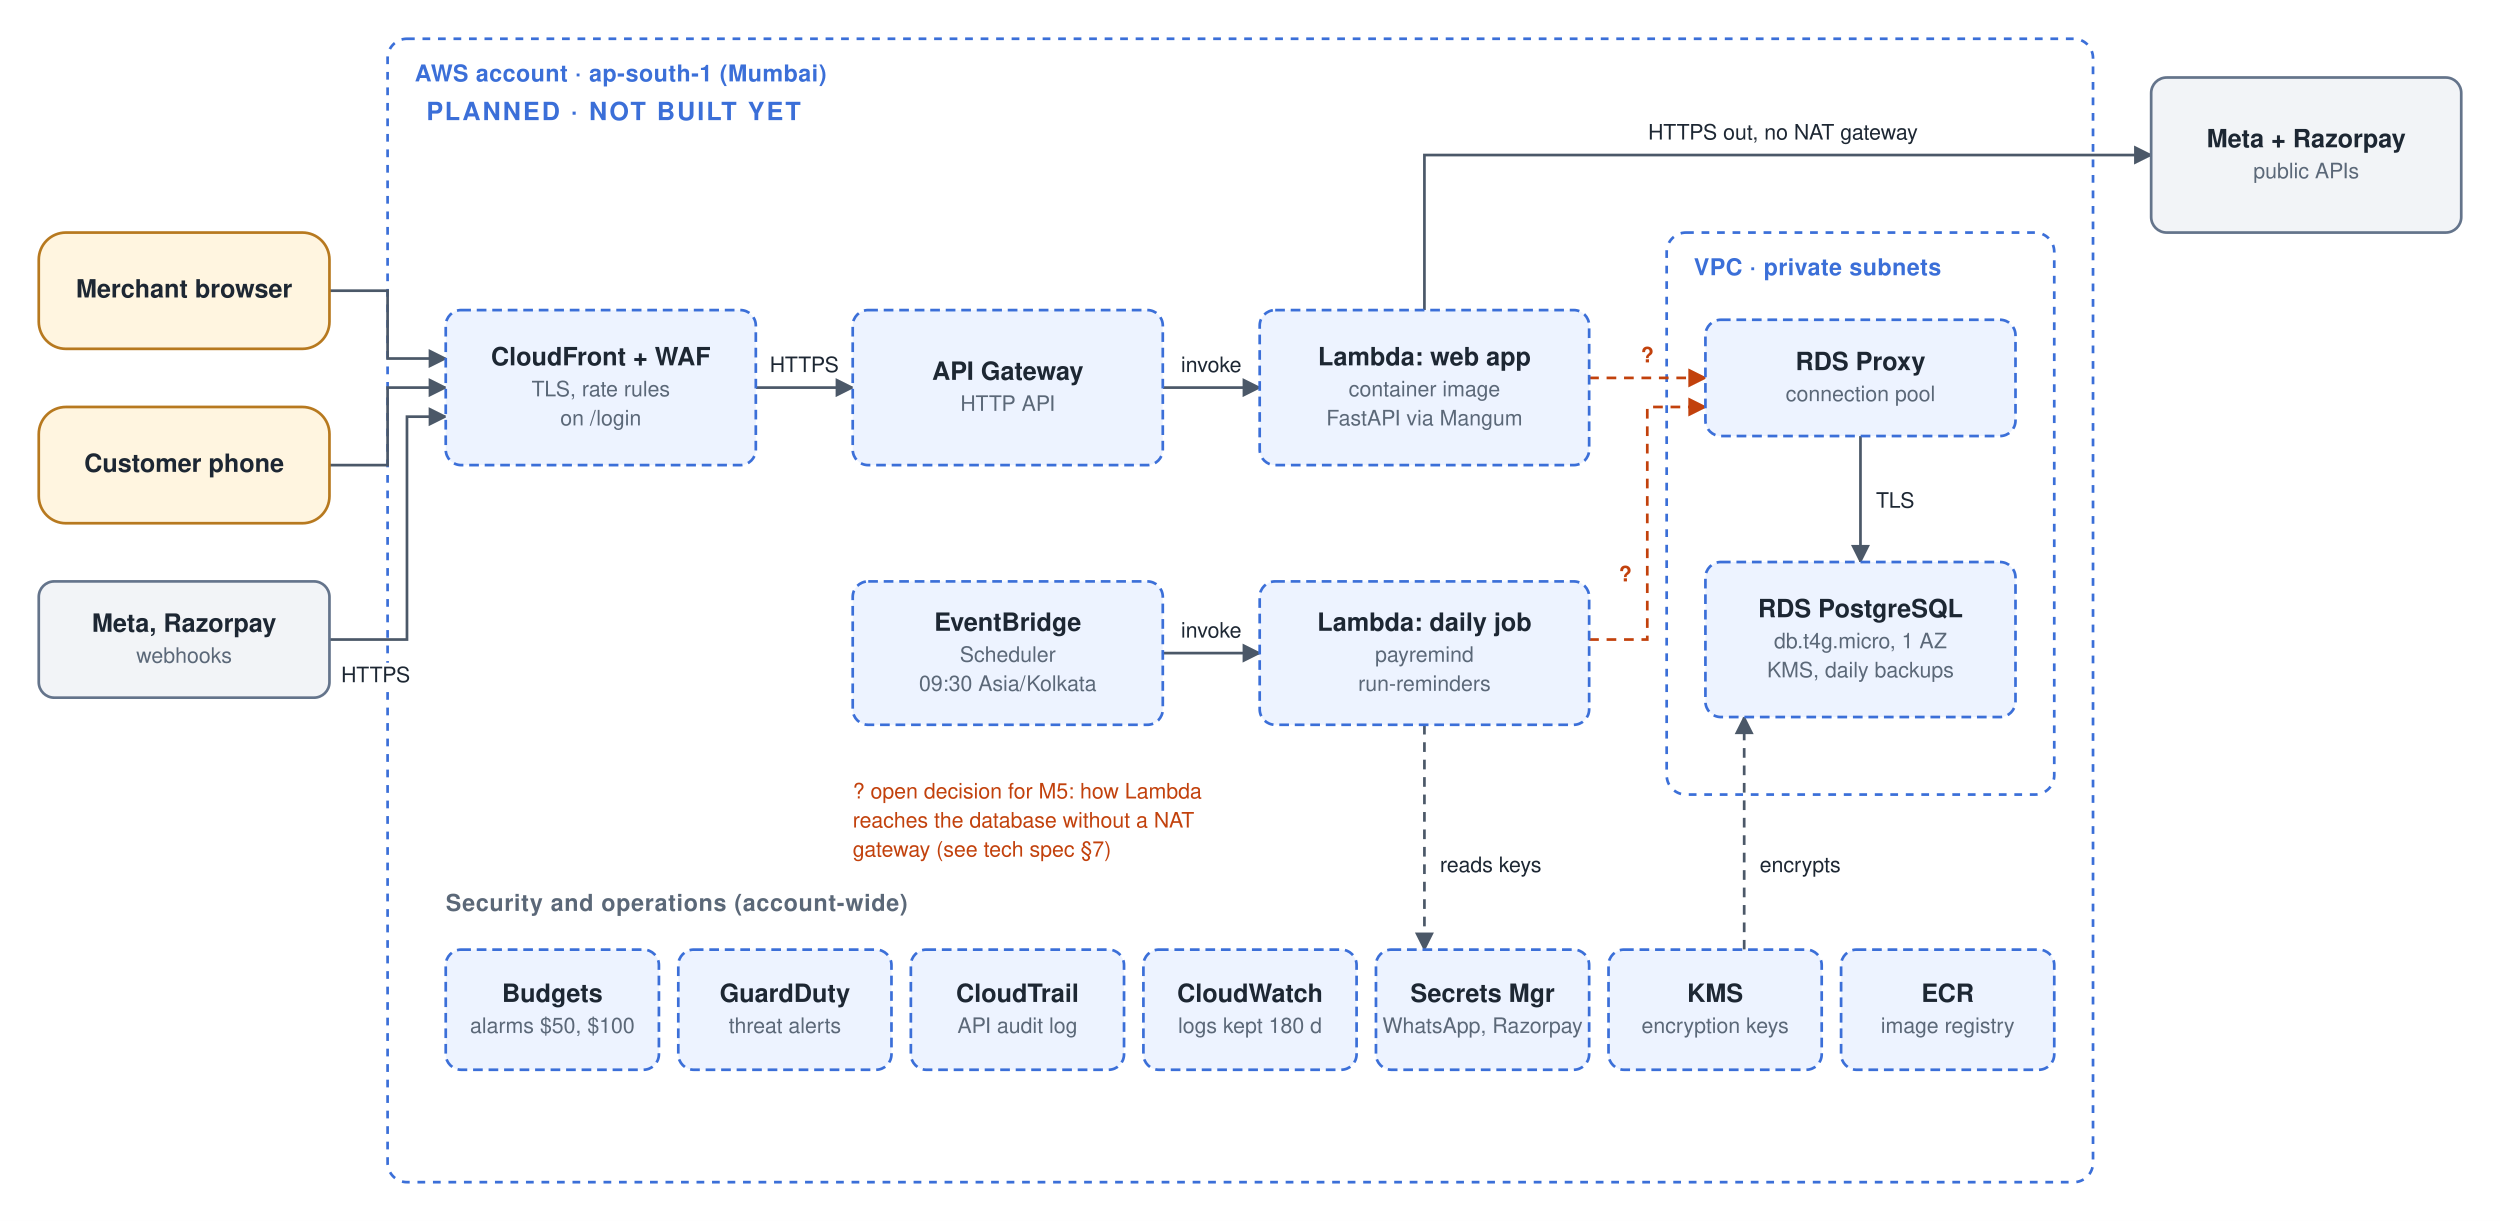
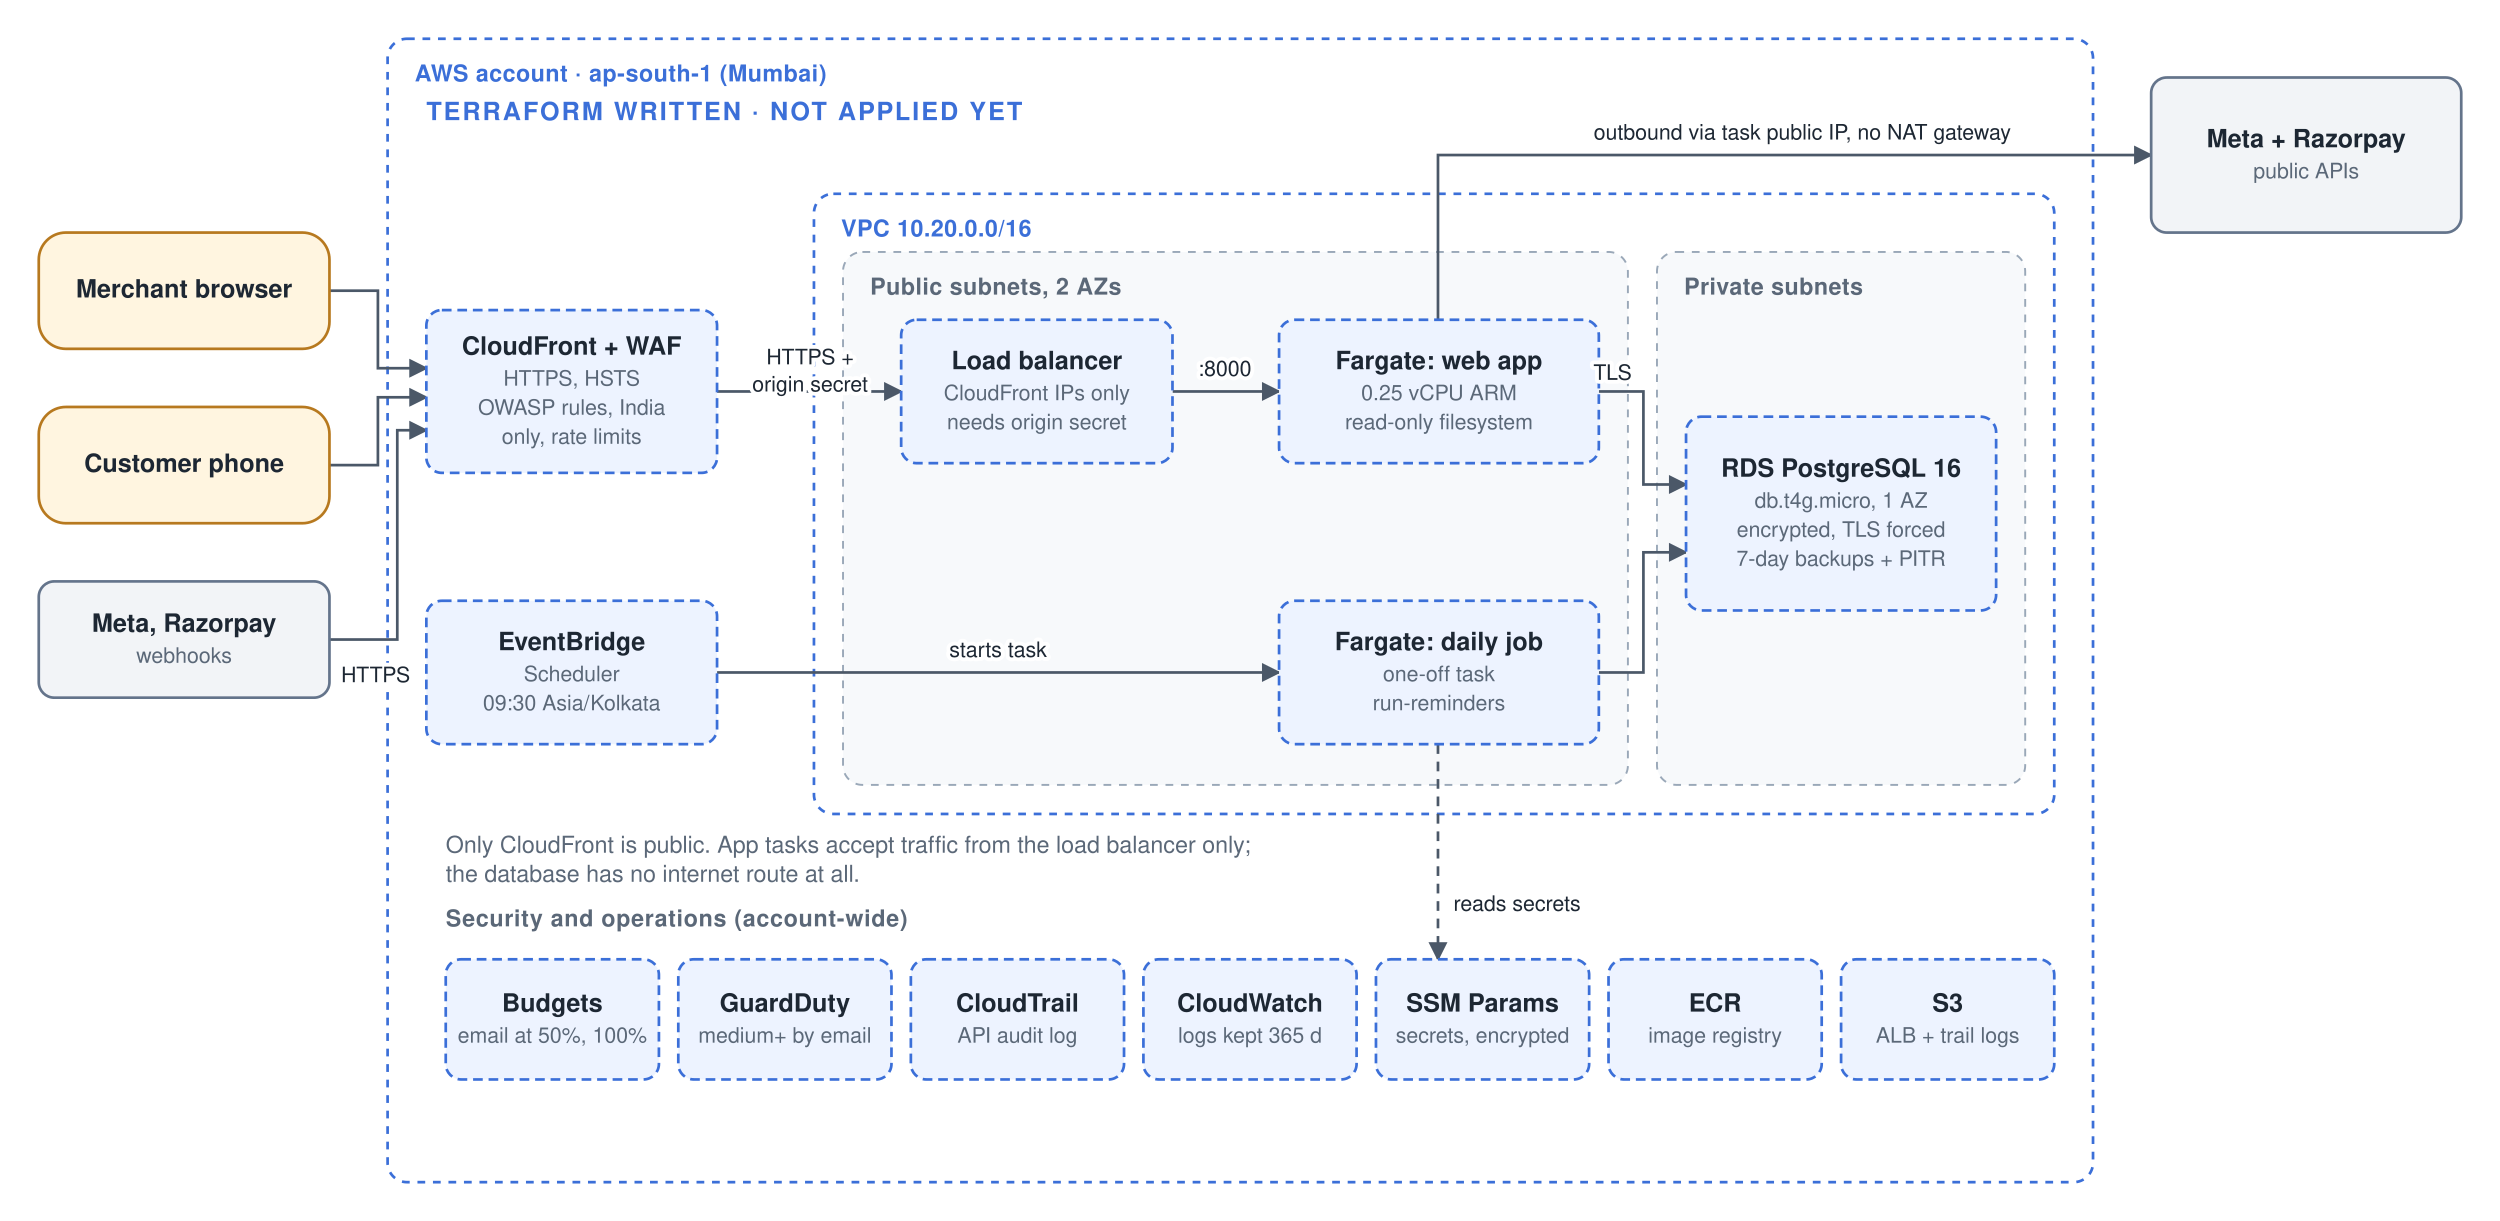
<svg xmlns="http://www.w3.org/2000/svg" viewBox="0 0 1290 630" width="1290" height="630" role="img" aria-label="Planned AWS deployment">
  <style>
.canvas{fill:#ffffff}
text{font-family:'IBM Plex Sans', 'Segoe UI', Helvetica, Arial, sans-serif;fill:#1d2733}
.nt{font-size:13px;font-weight:600}
.nt.mono{font-family:'IBM Plex Mono',Menlo,Consolas,monospace;font-size:12px}
.ns{font-size:11px;fill:#5b6878}
.n{stroke-width:1.4}
.n-core{fill:#e3f3ef;stroke:#0f766e}
.n-ext{fill:#f2f4f7;stroke:#64748b}
.n-person{fill:#fff5e0;stroke:#b7791f}
.n-plan{fill:#edf3ff;stroke:#3b6fd8;stroke-dasharray:5 3}
.z{fill:#f7f9fb;stroke:#9aa8b8;stroke-width:1;stroke-dasharray:4 4}
.z-plan{fill:none;stroke:#3b6fd8;stroke-width:1.4}
.z-warn{stroke:#c2410c}
.zl{font-size:12px;font-weight:600;fill:#5b6878;letter-spacing:.02em}
.zl-plan{fill:#3b6fd8}
.zl-warn{fill:#c2410c}
.e{fill:none;stroke:#4b5868;stroke-width:1.4}
.e-money{stroke:#15803d;stroke-width:2.2}
.e-warn{stroke:#c2410c}
.dash{stroke-dasharray:5 4}
.ah{fill:#4b5868}
.ah-money{fill:#15803d}
.ah-warn{fill:#c2410c}
.el{font-size:11px;fill:#1d2733;paint-order:stroke;stroke:#ffffff;stroke-width:4px;
stroke-linejoin:round}
.el-money{fill:#15803d;font-weight:600}
.el-warn{fill:#c2410c;font-weight:600}
.badge{fill:#1d2733}
.badge-t{font-size:11px;font-weight:700;fill:#ffffff}
.tx-band{font-size:12px;font-weight:600;fill:#5b6878;letter-spacing:.03em}
.tx-note{font-size:12px;fill:#5b6878}
.tx-banner{font-size:13px;font-weight:700;fill:#3b6fd8;letter-spacing:.08em}
.tx-warnnote{font-size:11px;fill:#c2410c}
</style>
  <defs>
    <marker id="a04" viewBox="0 0 10 10" refX="9" refY="5" markerWidth="7" markerHeight="7" orient="auto-start-reverse">
      <path class="ah" d="M0,0 L10,5 L0,10 z" />
    </marker>
    <marker id="m04" viewBox="0 0 10 10" refX="9" refY="5" markerWidth="7" markerHeight="7" orient="auto-start-reverse">
      <path class="ah-money" d="M0,0 L10,5 L0,10 z" />
    </marker>
    <marker id="w04" viewBox="0 0 10 10" refX="9" refY="5" markerWidth="7" markerHeight="7" orient="auto-start-reverse">
      <path class="ah-warn" d="M0,0 L10,5 L0,10 z" />
    </marker>
  </defs>
  <rect class="canvas" x="0" y="0" width="1290" height="630" />
  <rect class="z z-plan" x="200" y="20" width="880" height="590" rx="10" />
  <text class="zl zl-plan" x="214" y="42">AWS account · ap-south-1 (Mumbai)</text>
-   <rect class="z z-plan" x="860" y="120" width="200" height="290" rx="10" />
-   <text class="zl zl-plan" x="874" y="142">VPC · private subnets</text>
-   <polyline class="e e-edge" points="170,150 200,150 200,185 230,185" marker-end="url(#a04)" />
-   <polyline class="e e-edge" points="170,240 200,240 200,200 230,200" marker-end="url(#a04)" />
-   <polyline class="e e-edge" points="170,330 210,330 210,215 230,215" marker-end="url(#a04)" />
-   <polyline class="e e-edge" points="390,200 440,200" marker-end="url(#a04)" />
-   <polyline class="e e-edge" points="600,200 650,200" marker-end="url(#a04)" />
-   <polyline class="e e-edge" points="600,337 650,337" marker-end="url(#a04)" />
-   <polyline class="e e-edge" points="735,160 735,80 1110,80" marker-end="url(#a04)" />
-   <polyline class="e e-warn dash" points="820,195 880,195" marker-end="url(#w04)" />
-   <polyline class="e e-warn dash" points="820,330 850,330 850,210 880,210" marker-end="url(#w04)" />
-   <polyline class="e e-edge" points="960,225 960,290" marker-end="url(#a04)" />
-   <polyline class="e e-edge dash" points="735,374 735,490" marker-end="url(#a04)" />
-   <polyline class="e e-edge dash" points="900,490 900,370" marker-end="url(#a04)" />
+   <rect class="z z-plan" x="420" y="100" width="640" height="320" rx="10" />
+   <text class="zl zl-plan" x="434" y="122">VPC 10.20.0.0/16</text>
+   <rect class="z z-zone" x="435" y="130" width="405" height="275" rx="10" />
+   <text class="zl zl-zone" x="449" y="152">Public subnets, 2 AZs</text>
+   <rect class="z z-zone" x="855" y="130" width="190" height="275" rx="10" />
+   <text class="zl zl-zone" x="869" y="152">Private subnets</text>
+   <polyline class="e e-edge" points="170,150 195,150 195,190 220,190" marker-end="url(#a04)" />
+   <polyline class="e e-edge" points="170,240 195,240 195,205 220,205" marker-end="url(#a04)" />
+   <polyline class="e e-edge" points="170,330 205,330 205,222 220,222" marker-end="url(#a04)" />
+   <polyline class="e e-edge" points="370,202 465,202" marker-end="url(#a04)" />
+   <polyline class="e e-edge" points="605,202 660,202" marker-end="url(#a04)" />
+   <polyline class="e e-edge" points="370,347 660,347" marker-end="url(#a04)" />
+   <polyline class="e e-edge" points="742,165 742,80 1110,80" marker-end="url(#a04)" />
+   <polyline class="e e-edge" points="825,202 848,202 848,250 870,250" marker-end="url(#a04)" />
+   <polyline class="e e-edge" points="825,347 848,347 848,285 870,285" marker-end="url(#a04)" />
+   <polyline class="e e-edge dash" points="742,384 742,495" marker-end="url(#a04)" />
  <rect class="n n-person" x="20" y="120" width="150" height="60" rx="14" />
  <text class="nt" x="95" y="153.5" text-anchor="middle">Merchant browser</text>
  <rect class="n n-person" x="20" y="210" width="150" height="60" rx="14" />
  <text class="nt" x="95" y="243.5" text-anchor="middle">Customer phone</text>
  <rect class="n n-ext" x="20" y="300" width="150" height="60" rx="8" />
  <text class="nt" x="95" y="326" text-anchor="middle">Meta, Razorpay</text>
  <text class="ns" x="95" y="342" text-anchor="middle">webhooks</text>
  <rect class="n n-ext" x="1110" y="40" width="160" height="80" rx="8" />
  <text class="nt" x="1190" y="76" text-anchor="middle">Meta + Razorpay</text>
  <text class="ns" x="1190" y="92" text-anchor="middle">public APIs</text>
-   <rect class="n n-plan" x="230" y="160" width="160" height="80" rx="8" />
-   <text class="nt" x="310" y="188.5" text-anchor="middle">CloudFront + WAF</text>
-   <text class="ns" x="310" y="204.5" text-anchor="middle">TLS, rate rules</text>
-   <text class="ns" x="310" y="219.5" text-anchor="middle">on /login</text>
-   <rect class="n n-plan" x="440" y="160" width="160" height="80" rx="8" />
-   <text class="nt" x="520" y="196" text-anchor="middle">API Gateway</text>
-   <text class="ns" x="520" y="212" text-anchor="middle">HTTP API</text>
-   <rect class="n n-plan" x="650" y="160" width="170" height="80" rx="8" />
-   <text class="nt" x="735" y="188.5" text-anchor="middle">Lambda: web app</text>
-   <text class="ns" x="735" y="204.5" text-anchor="middle">container image</text>
-   <text class="ns" x="735" y="219.5" text-anchor="middle">FastAPI via Mangum</text>
-   <rect class="n n-plan" x="440" y="300" width="160" height="74" rx="8" />
-   <text class="nt" x="520" y="325.5" text-anchor="middle">EventBridge</text>
-   <text class="ns" x="520" y="341.5" text-anchor="middle">Scheduler</text>
-   <text class="ns" x="520" y="356.5" text-anchor="middle">09:30 Asia/Kolkata</text>
-   <rect class="n n-plan" x="650" y="300" width="170" height="74" rx="8" />
-   <text class="nt" x="735" y="325.5" text-anchor="middle">Lambda: daily job</text>
-   <text class="ns" x="735" y="341.5" text-anchor="middle">payremind</text>
-   <text class="ns" x="735" y="356.5" text-anchor="middle">run-reminders</text>
-   <rect class="n n-plan" x="880" y="165" width="160" height="60" rx="8" />
-   <text class="nt" x="960" y="191" text-anchor="middle">RDS Proxy</text>
-   <text class="ns" x="960" y="207" text-anchor="middle">connection pool</text>
-   <rect class="n n-plan" x="880" y="290" width="160" height="80" rx="8" />
-   <text class="nt" x="960" y="318.5" text-anchor="middle">RDS PostgreSQL</text>
-   <text class="ns" x="960" y="334.5" text-anchor="middle">db.t4g.micro, 1 AZ</text>
-   <text class="ns" x="960" y="349.5" text-anchor="middle">KMS, daily backups</text>
-   <rect class="n n-plan" x="230" y="490" width="110" height="62" rx="8" />
-   <text class="nt" x="285" y="517" text-anchor="middle">Budgets</text>
-   <text class="ns" x="285" y="533" text-anchor="middle">alarms $50, $100</text>
-   <rect class="n n-plan" x="350" y="490" width="110" height="62" rx="8" />
-   <text class="nt" x="405" y="517" text-anchor="middle">GuardDuty</text>
-   <text class="ns" x="405" y="533" text-anchor="middle">threat alerts</text>
-   <rect class="n n-plan" x="470" y="490" width="110" height="62" rx="8" />
-   <text class="nt" x="525" y="517" text-anchor="middle">CloudTrail</text>
-   <text class="ns" x="525" y="533" text-anchor="middle">API audit log</text>
-   <rect class="n n-plan" x="590" y="490" width="110" height="62" rx="8" />
-   <text class="nt" x="645" y="517" text-anchor="middle">CloudWatch</text>
-   <text class="ns" x="645" y="533" text-anchor="middle">logs kept 180 d</text>
-   <rect class="n n-plan" x="710" y="490" width="110" height="62" rx="8" />
-   <text class="nt" x="765" y="517" text-anchor="middle">Secrets Mgr</text>
-   <text class="ns" x="765" y="533" text-anchor="middle">WhatsApp, Razorpay</text>
-   <rect class="n n-plan" x="830" y="490" width="110" height="62" rx="8" />
-   <text class="nt" x="885" y="517" text-anchor="middle">KMS</text>
-   <text class="ns" x="885" y="533" text-anchor="middle">encryption keys</text>
-   <rect class="n n-plan" x="950" y="490" width="110" height="62" rx="8" />
-   <text class="nt" x="1005" y="517" text-anchor="middle">ECR</text>
-   <text class="ns" x="1005" y="533" text-anchor="middle">image registry</text>
+   <rect class="n n-plan" x="220" y="160" width="150" height="84" rx="8" />
+   <text class="nt" x="295" y="183" text-anchor="middle">CloudFront + WAF</text>
+   <text class="ns" x="295" y="199" text-anchor="middle">HTTPS, HSTS</text>
+   <text class="ns" x="295" y="214" text-anchor="middle">OWASP rules, India</text>
+   <text class="ns" x="295" y="229" text-anchor="middle">only, rate limits</text>
+   <rect class="n n-plan" x="465" y="165" width="140" height="74" rx="8" />
+   <text class="nt" x="535" y="190.5" text-anchor="middle">Load balancer</text>
+   <text class="ns" x="535" y="206.5" text-anchor="middle">CloudFront IPs only</text>
+   <text class="ns" x="535" y="221.5" text-anchor="middle">needs origin secret</text>
+   <rect class="n n-plan" x="660" y="165" width="165" height="74" rx="8" />
+   <text class="nt" x="742.5" y="190.5" text-anchor="middle">Fargate: web app</text>
+   <text class="ns" x="742.5" y="206.5" text-anchor="middle">0.25 vCPU ARM</text>
+   <text class="ns" x="742.5" y="221.5" text-anchor="middle">read-only filesystem</text>
+   <rect class="n n-plan" x="220" y="310" width="150" height="74" rx="8" />
+   <text class="nt" x="295" y="335.5" text-anchor="middle">EventBridge</text>
+   <text class="ns" x="295" y="351.5" text-anchor="middle">Scheduler</text>
+   <text class="ns" x="295" y="366.5" text-anchor="middle">09:30 Asia/Kolkata</text>
+   <rect class="n n-plan" x="660" y="310" width="165" height="74" rx="8" />
+   <text class="nt" x="742.5" y="335.5" text-anchor="middle">Fargate: daily job</text>
+   <text class="ns" x="742.5" y="351.5" text-anchor="middle">one-off task</text>
+   <text class="ns" x="742.5" y="366.5" text-anchor="middle">run-reminders</text>
+   <rect class="n n-plan" x="870" y="215" width="160" height="100" rx="8" />
+   <text class="nt" x="950" y="246" text-anchor="middle">RDS PostgreSQL 16</text>
+   <text class="ns" x="950" y="262" text-anchor="middle">db.t4g.micro, 1 AZ</text>
+   <text class="ns" x="950" y="277" text-anchor="middle">encrypted, TLS forced</text>
+   <text class="ns" x="950" y="292" text-anchor="middle">7-day backups + PITR</text>
+   <rect class="n n-plan" x="230" y="495" width="110" height="62" rx="8" />
+   <text class="nt" x="285" y="522" text-anchor="middle">Budgets</text>
+   <text class="ns" x="285" y="538" text-anchor="middle">email at 50%, 100%</text>
+   <rect class="n n-plan" x="350" y="495" width="110" height="62" rx="8" />
+   <text class="nt" x="405" y="522" text-anchor="middle">GuardDuty</text>
+   <text class="ns" x="405" y="538" text-anchor="middle">medium+ by email</text>
+   <rect class="n n-plan" x="470" y="495" width="110" height="62" rx="8" />
+   <text class="nt" x="525" y="522" text-anchor="middle">CloudTrail</text>
+   <text class="ns" x="525" y="538" text-anchor="middle">API audit log</text>
+   <rect class="n n-plan" x="590" y="495" width="110" height="62" rx="8" />
+   <text class="nt" x="645" y="522" text-anchor="middle">CloudWatch</text>
+   <text class="ns" x="645" y="538" text-anchor="middle">logs kept 365 d</text>
+   <rect class="n n-plan" x="710" y="495" width="110" height="62" rx="8" />
+   <text class="nt" x="765" y="522" text-anchor="middle">SSM Params</text>
+   <text class="ns" x="765" y="538" text-anchor="middle">secrets, encrypted</text>
+   <rect class="n n-plan" x="830" y="495" width="110" height="62" rx="8" />
+   <text class="nt" x="885" y="522" text-anchor="middle">ECR</text>
+   <text class="ns" x="885" y="538" text-anchor="middle">image registry</text>
+   <rect class="n n-plan" x="950" y="495" width="110" height="62" rx="8" />
+   <text class="nt" x="1005" y="522" text-anchor="middle">S3</text>
+   <text class="ns" x="1005" y="538" text-anchor="middle">ALB + trail logs</text>
  <text class="el el-edge" x="176" y="352" text-anchor="start">HTTPS</text>
-   <text class="el el-edge" x="415" y="192" text-anchor="middle">HTTPS</text>
-   <text class="el el-edge" x="625" y="192" text-anchor="middle">invoke</text>
-   <text class="el el-edge" x="625" y="329" text-anchor="middle">invoke</text>
-   <text class="el el-edge" x="920" y="72" text-anchor="middle">HTTPS out, no NAT gateway</text>
-   <text class="el el-warn" x="850" y="187" text-anchor="middle">?</text>
-   <text class="el el-warn" x="842" y="300" text-anchor="end">?</text>
-   <text class="el el-edge" x="968" y="262" text-anchor="start">TLS</text>
-   <text class="el el-edge" x="743" y="450" text-anchor="start">reads keys</text>
-   <text class="el el-edge" x="908" y="450" text-anchor="start">encrypts</text>
-   <text class="tx tx-banner" x="220" y="62" text-anchor="start">PLANNED · NOT BUILT YET</text>
-   <text class="tx tx-band" x="230" y="470" text-anchor="start">Security and operations (account-wide)</text>
-   <text class="tx tx-warnnote" x="440" y="412" text-anchor="start">? open decision for M5: how Lambda</text>
-   <text class="tx tx-warnnote" x="440" y="427" text-anchor="start">reaches the database without a NAT</text>
-   <text class="tx tx-warnnote" x="440" y="442" text-anchor="start">gateway (see tech spec §7)</text>
+   <text class="el el-edge" x="418" y="188" text-anchor="middle">HTTPS +</text>
+   <text class="el el-edge" x="418" y="202" text-anchor="middle">origin secret</text>
+   <text class="el el-edge" x="632" y="194" text-anchor="middle">:8000</text>
+   <text class="el el-edge" x="515" y="339" text-anchor="middle">starts task</text>
+   <text class="el el-edge" x="930" y="72" text-anchor="middle">outbound via task public IP, no NAT gateway</text>
+   <text class="el el-edge" x="842" y="196" text-anchor="end">TLS</text>
+   <text class="el el-edge" x="750" y="470" text-anchor="start">reads secrets</text>
+   <text class="tx tx-banner" x="220" y="62" text-anchor="start">TERRAFORM WRITTEN · NOT APPLIED YET</text>
+   <text class="tx tx-band" x="230" y="478" text-anchor="start">Security and operations (account-wide)</text>
+   <text class="tx tx-note" x="230" y="440" text-anchor="start">Only CloudFront is public. App tasks accept traffic from the load balancer only;</text>
+   <text class="tx tx-note" x="230" y="455" text-anchor="start">the database has no internet route at all.</text>
</svg>
